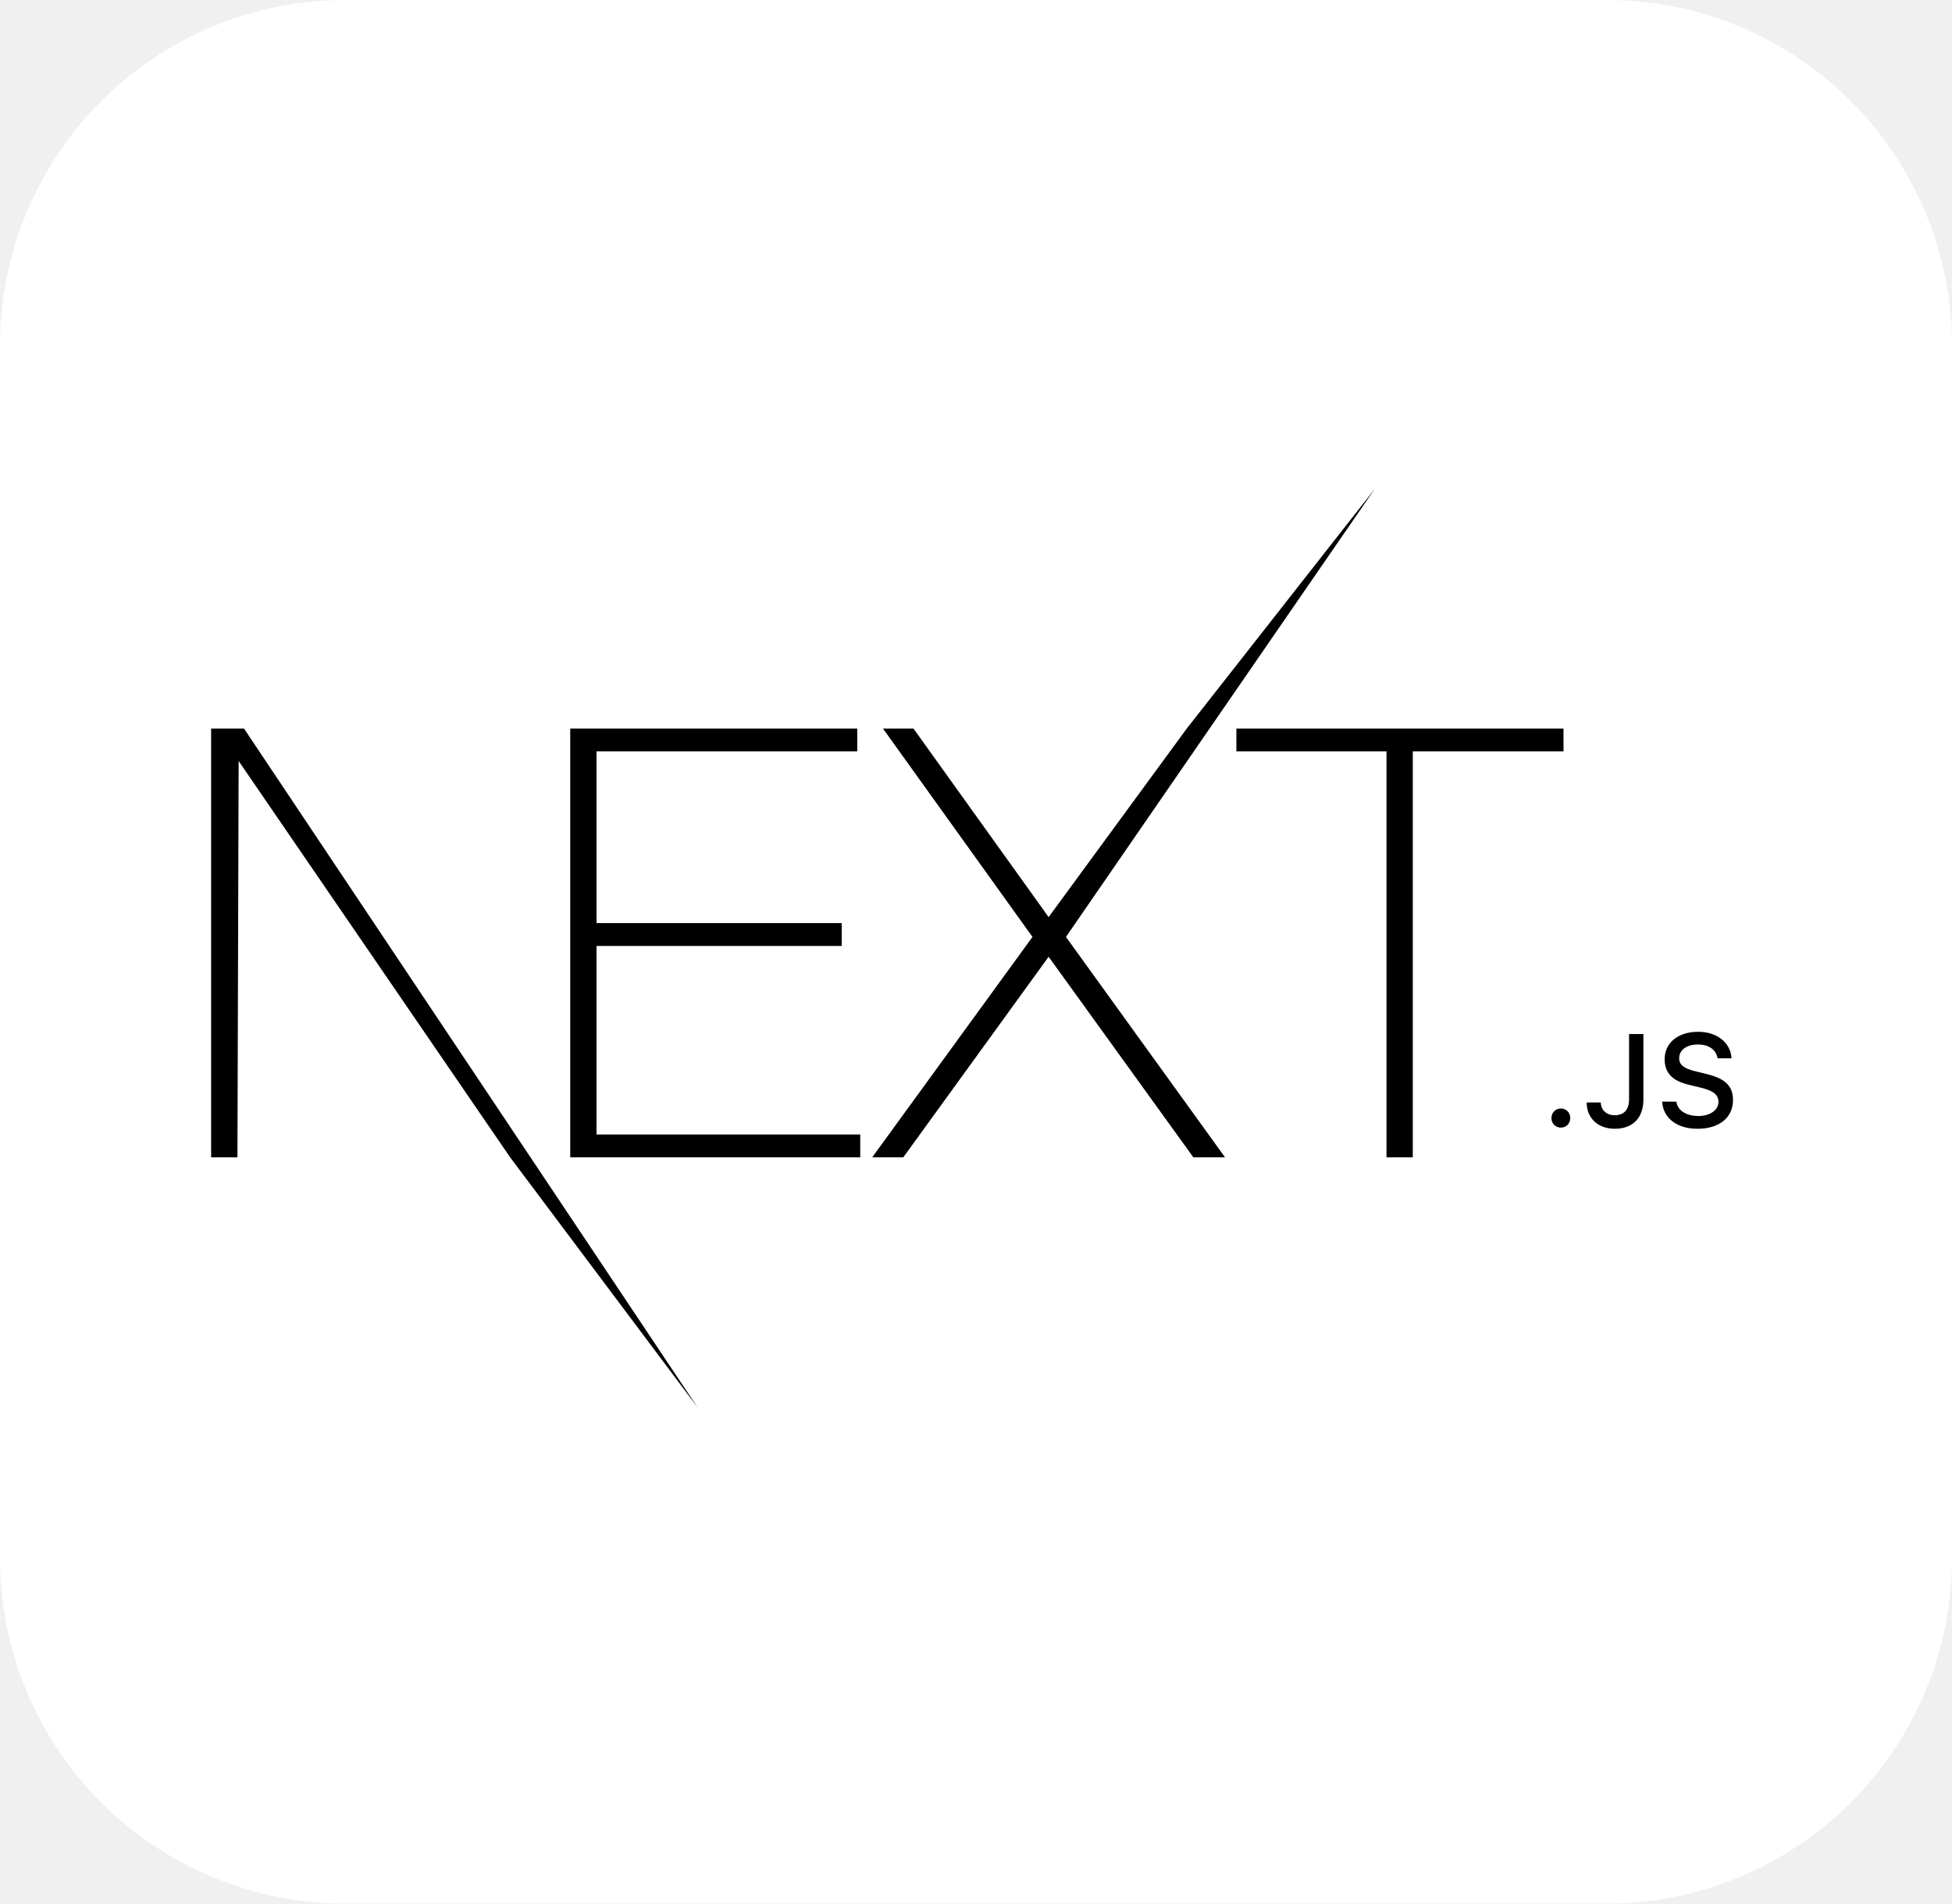
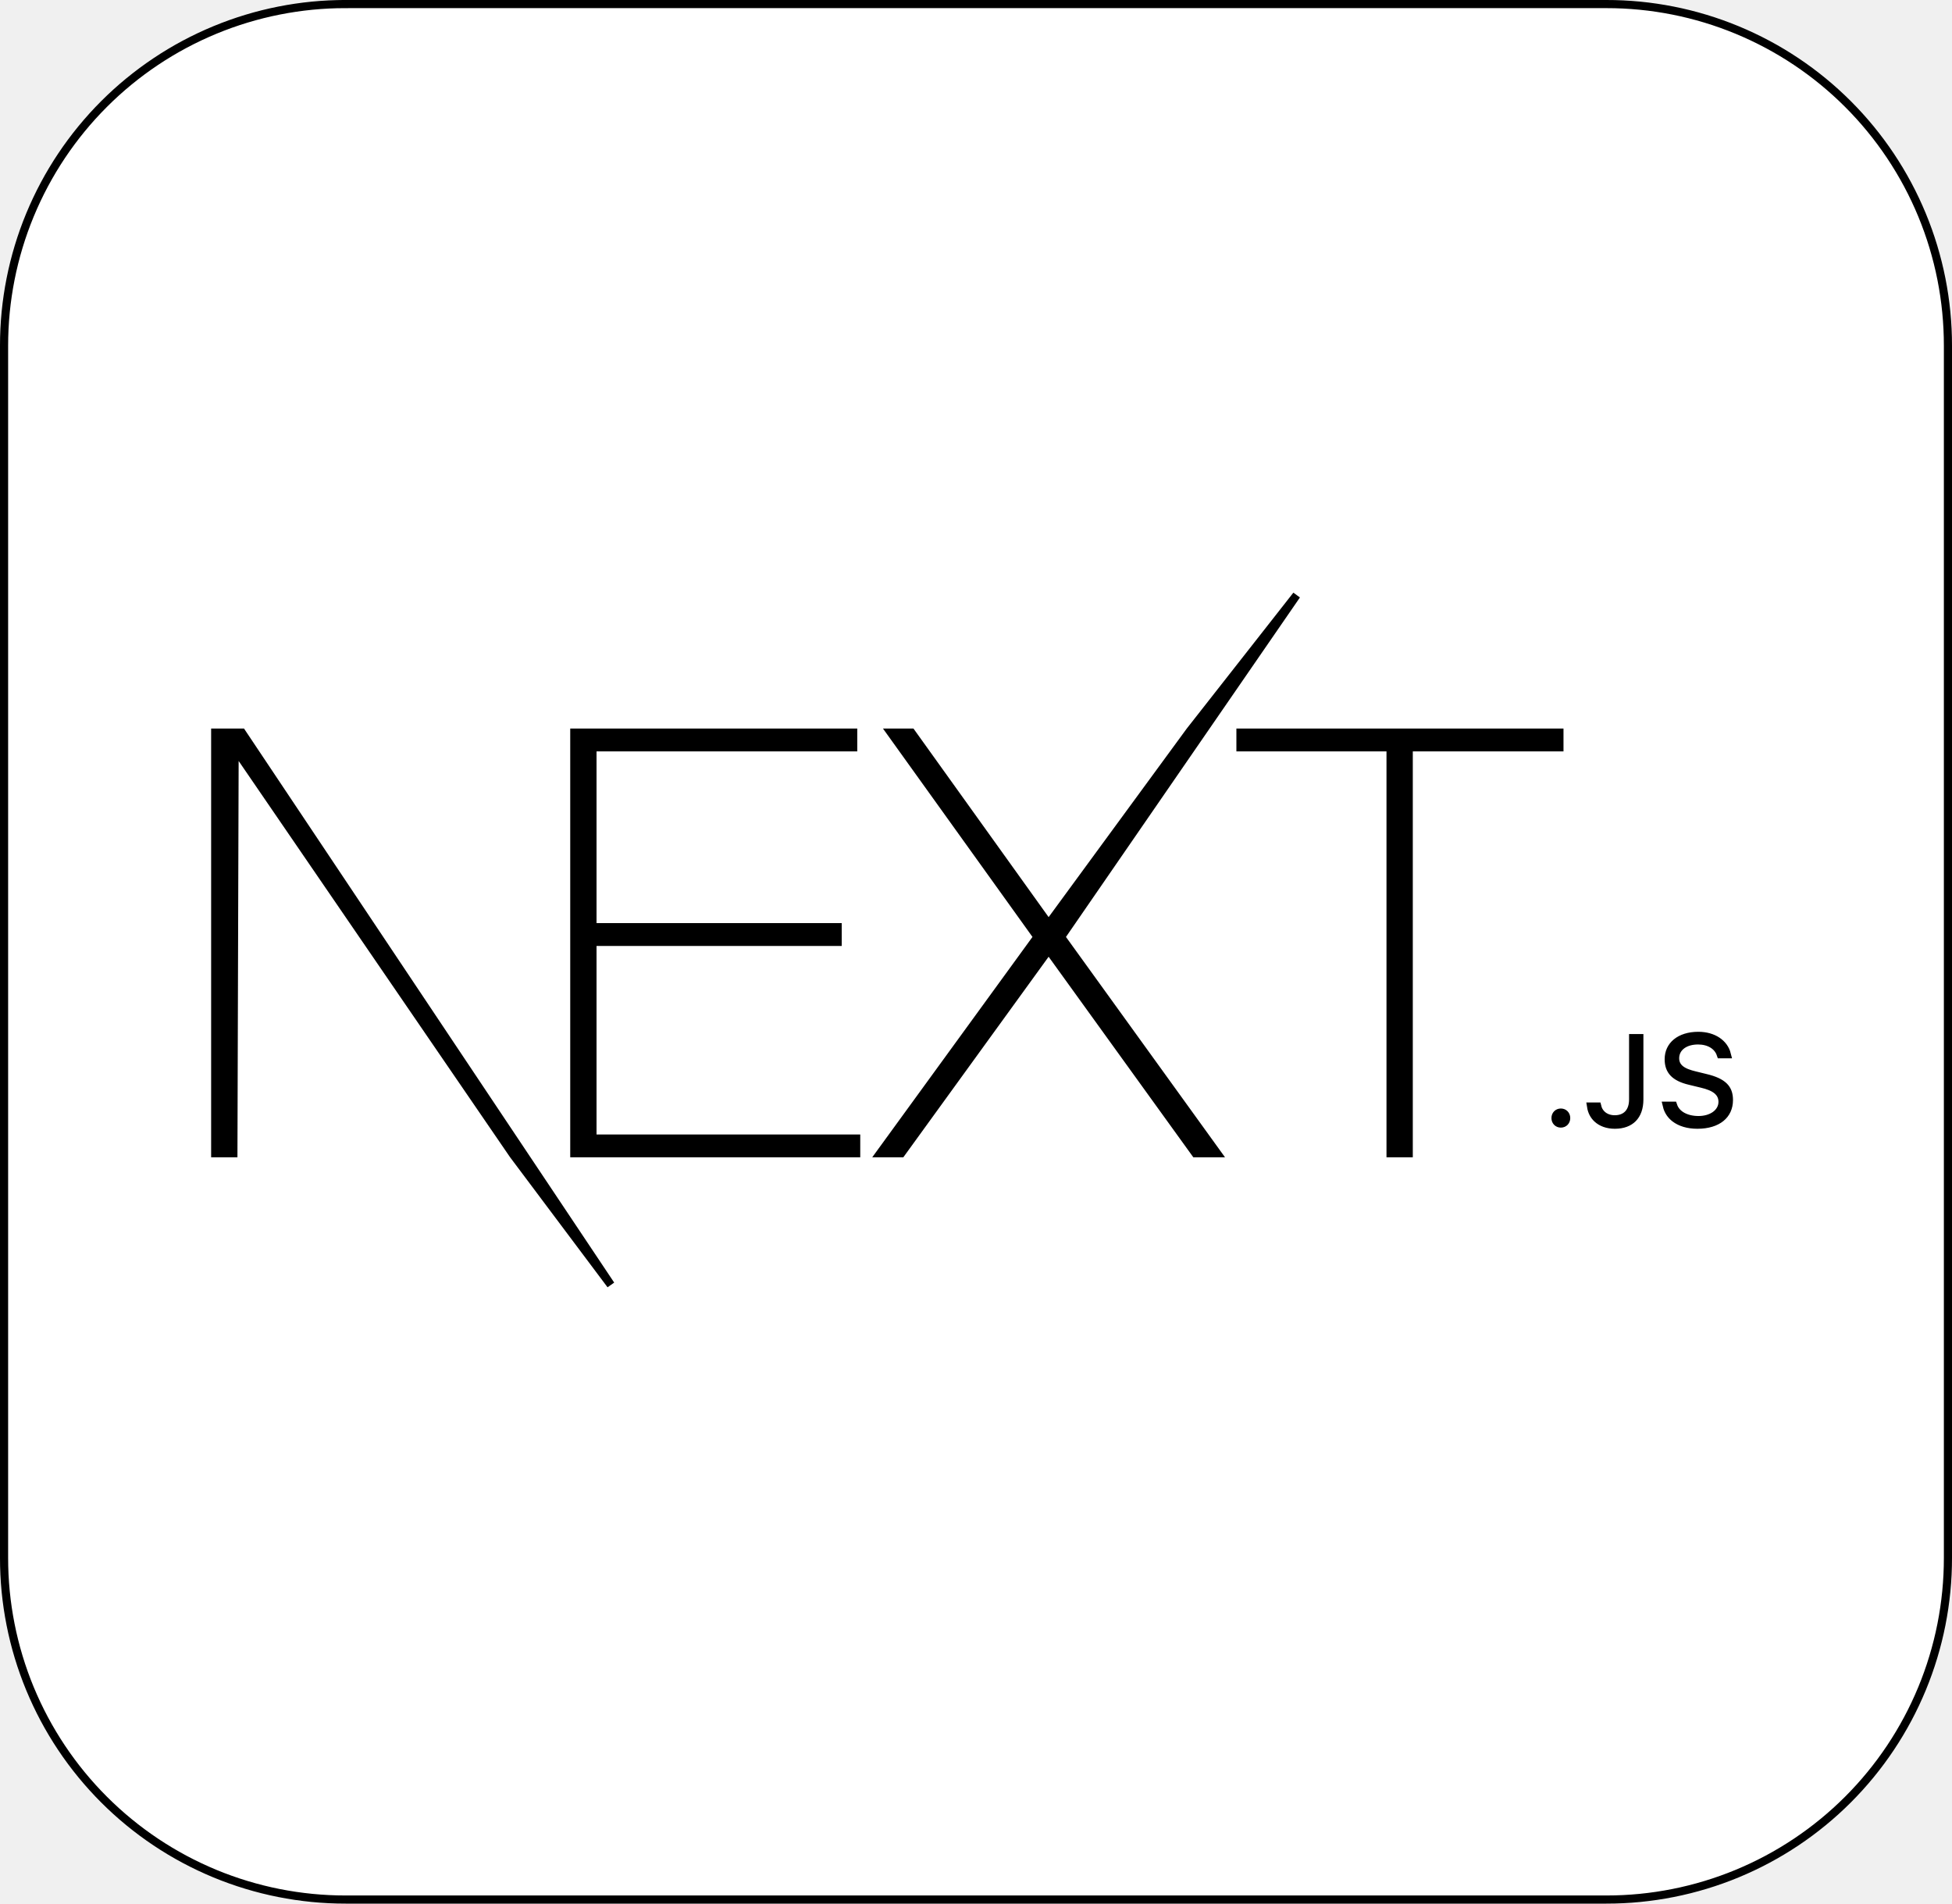
<svg xmlns="http://www.w3.org/2000/svg" width="240" height="234" viewBox="0 0 240 234" fill="none">
-   <path d="M42.5 1.88608e-05H197.5C203.083 -0.005 208.612 1.09 213.77 3.224C218.929 5.358 223.616 8.489 227.564 12.436C231.511 16.384 234.642 21.071 236.776 26.23C238.91 31.389 240.005 36.917 240 42.5V191.5C240.005 197.083 238.91 202.612 236.776 207.77C234.642 212.929 231.511 217.616 227.564 221.564C223.616 225.511 218.929 228.642 213.77 230.776C208.612 232.91 203.083 234.005 197.5 234H42.5C36.917 234.005 31.389 232.91 26.23 230.776C21.071 228.642 16.384 225.511 12.436 221.564C8.489 217.616 5.358 212.929 3.224 207.77C1.09 202.612 -0.005 197.083 1.88608e-05 191.5V42.5C-0.005 36.917 1.09 31.389 3.224 26.23C5.358 21.071 8.489 16.384 12.436 12.436C16.384 8.489 21.071 5.358 26.23 3.224C31.389 1.09 36.917 -0.005 42.5 1.88608e-05V1.88608e-05Z" fill="white" />
-   <path d="M70.11 89.558H105.402V92.363H73.345V113.474H103.49V116.279H73.345V139.457H105.769V142.262H70.11V89.558ZM108.563 89.558H112.313L128.929 112.736L145.913 89.558L169.014 60.116L131.061 115.172L150.619 142.262H146.722L128.929 117.608L111.063 142.262H107.24L126.944 115.172L108.563 89.558ZM152.016 92.363V89.558H192.233V92.363H173.705V142.262H170.47V92.363H152.016ZM25.959 89.558H30.003L85.765 173L62.721 142.262L29.341 93.544L29.194 142.262H25.959V89.558ZM191.907 138.611C191.246 138.611 190.751 138.099 190.751 137.437C190.751 136.775 191.246 136.263 191.907 136.263C192.576 136.263 193.064 136.775 193.064 137.437C193.064 138.099 192.576 138.611 191.907 138.611ZM195.086 135.523H196.817C196.841 136.46 197.525 137.09 198.533 137.09C199.658 137.09 200.295 136.413 200.295 135.144V127.108H202.058V135.152C202.058 137.437 200.736 138.753 198.548 138.753C196.495 138.753 195.086 137.476 195.086 135.523ZM204.363 135.42H206.11C206.259 136.499 207.314 137.185 208.832 137.185C210.249 137.185 211.287 136.452 211.287 135.444C211.287 134.577 210.626 134.057 209.123 133.703L207.66 133.348C205.606 132.867 204.67 131.875 204.67 130.204C204.67 128.18 206.322 126.832 208.801 126.832C211.106 126.832 212.79 128.18 212.892 130.094H211.177C211.012 129.046 210.099 128.392 208.777 128.392C207.384 128.392 206.456 129.062 206.456 130.086C206.456 130.898 207.054 131.363 208.533 131.709L209.784 132.017C212.113 132.56 213.073 133.506 213.073 135.215C213.073 137.39 211.389 138.753 208.698 138.753C206.181 138.753 204.489 137.453 204.363 135.42Z" fill="black" />
+   <path d="M197.5 0.5L197.5 0.5C203.017 0.495 208.481 1.578 213.579 3.686C218.677 5.795 223.309 8.889 227.21 12.79C231.111 16.691 234.205 21.323 236.314 26.421C238.422 31.519 239.505 36.983 239.5 42.499V42.5V191.5V191.5C239.505 197.017 238.422 202.481 236.314 207.579C234.205 212.677 231.111 217.309 227.21 221.21C223.309 225.111 218.677 228.205 213.579 230.314C208.481 232.422 203.017 233.505 197.5 233.5H197.5H42.5H42.499C36.983 233.505 31.519 232.422 26.421 230.314C21.323 228.205 16.691 225.111 12.79 221.21C8.889 217.309 5.795 212.677 3.686 207.579C1.578 202.481 0.495 197.017 0.5 191.5V191.5L0.5 42.5L0.5 42.499C0.495 36.983 1.578 31.519 3.686 26.421C5.795 21.323 8.889 16.691 12.79 12.79C16.691 8.889 21.323 5.795 26.421 3.686C31.519 1.578 36.983 0.495 42.499 0.5L42.5 1.88608e-05V0.5L197.5 0.5Z" fill="white" stroke="black" />
+   <path d="M110.808 141.762H108.222L127.348 115.466L127.561 115.174L127.35 114.88L109.537 90.058H112.056L128.523 113.027L128.925 113.588L129.333 113.032L146.312 89.86L159.415 73.159L130.65 114.888L130.45 115.179L130.656 115.465L149.641 141.762H146.978L129.335 117.315L128.93 116.755L128.524 117.314L110.808 141.762ZM73.345 139.957H105.269V141.762H70.61V90.058H104.902V91.863H73.345H72.845V92.363V113.474V113.974H73.345H102.99V115.779H73.345H72.845V116.279V139.457V139.957H73.345ZM170.47 91.863H152.516V90.058H191.733V91.863H173.705H173.205V92.363V141.762H170.97V92.363V91.863H170.47ZM29.736 90.058L75.099 157.94L63.127 141.971L29.754 93.261L28.846 91.936L28.841 93.542L28.695 141.762H26.459V90.058H29.736ZM207.778 132.862L207.774 132.861C206.797 132.633 206.155 132.297 205.757 131.878C205.372 131.472 205.17 130.939 205.17 130.204C205.17 129.34 205.517 128.64 206.122 128.146C206.736 127.646 207.648 127.332 208.801 127.332C210.679 127.332 211.981 128.284 212.313 129.594H211.567C211.194 128.496 210.102 127.892 208.777 127.892C208.007 127.892 207.315 128.077 206.8 128.451C206.273 128.834 205.956 129.404 205.956 130.086C205.956 130.644 206.175 131.11 206.632 131.466C207.054 131.796 207.66 132.018 208.417 132.196C208.418 132.196 208.418 132.196 208.419 132.196L209.665 132.502L209.671 132.503C210.8 132.767 211.518 133.112 211.953 133.537C212.368 133.941 212.573 134.464 212.573 135.215C212.573 136.162 212.213 136.899 211.581 137.411C210.936 137.932 209.965 138.253 208.698 138.253C207.522 138.253 206.585 137.949 205.938 137.452C205.436 137.066 205.09 136.549 204.94 135.92H205.716C206.108 137.079 207.37 137.685 208.832 137.685C209.621 137.685 210.342 137.481 210.88 137.101C211.424 136.715 211.787 136.138 211.787 135.444C211.787 134.856 211.551 134.367 211.081 133.991C210.641 133.639 210.014 133.399 209.239 133.216C209.239 133.216 209.239 133.216 209.238 133.216L207.778 132.862ZM191.907 138.111C191.532 138.111 191.251 137.832 191.251 137.437C191.251 137.042 191.532 136.763 191.907 136.763C192.288 136.763 192.564 137.04 192.564 137.437C192.564 137.835 192.288 138.111 191.907 138.111ZM200.795 135.144V127.608H201.558V135.152C201.558 136.199 201.256 136.96 200.767 137.459C200.278 137.956 199.541 138.253 198.548 138.253C197.625 138.253 196.888 137.967 196.387 137.503C195.991 137.138 195.719 136.639 195.623 136.023H196.381C196.476 136.414 196.676 136.759 196.968 137.027C197.374 137.399 197.924 137.59 198.533 137.59C199.197 137.59 199.787 137.387 200.205 136.931C200.616 136.481 200.795 135.856 200.795 135.144Z" fill="black" stroke="black" />
</svg>
